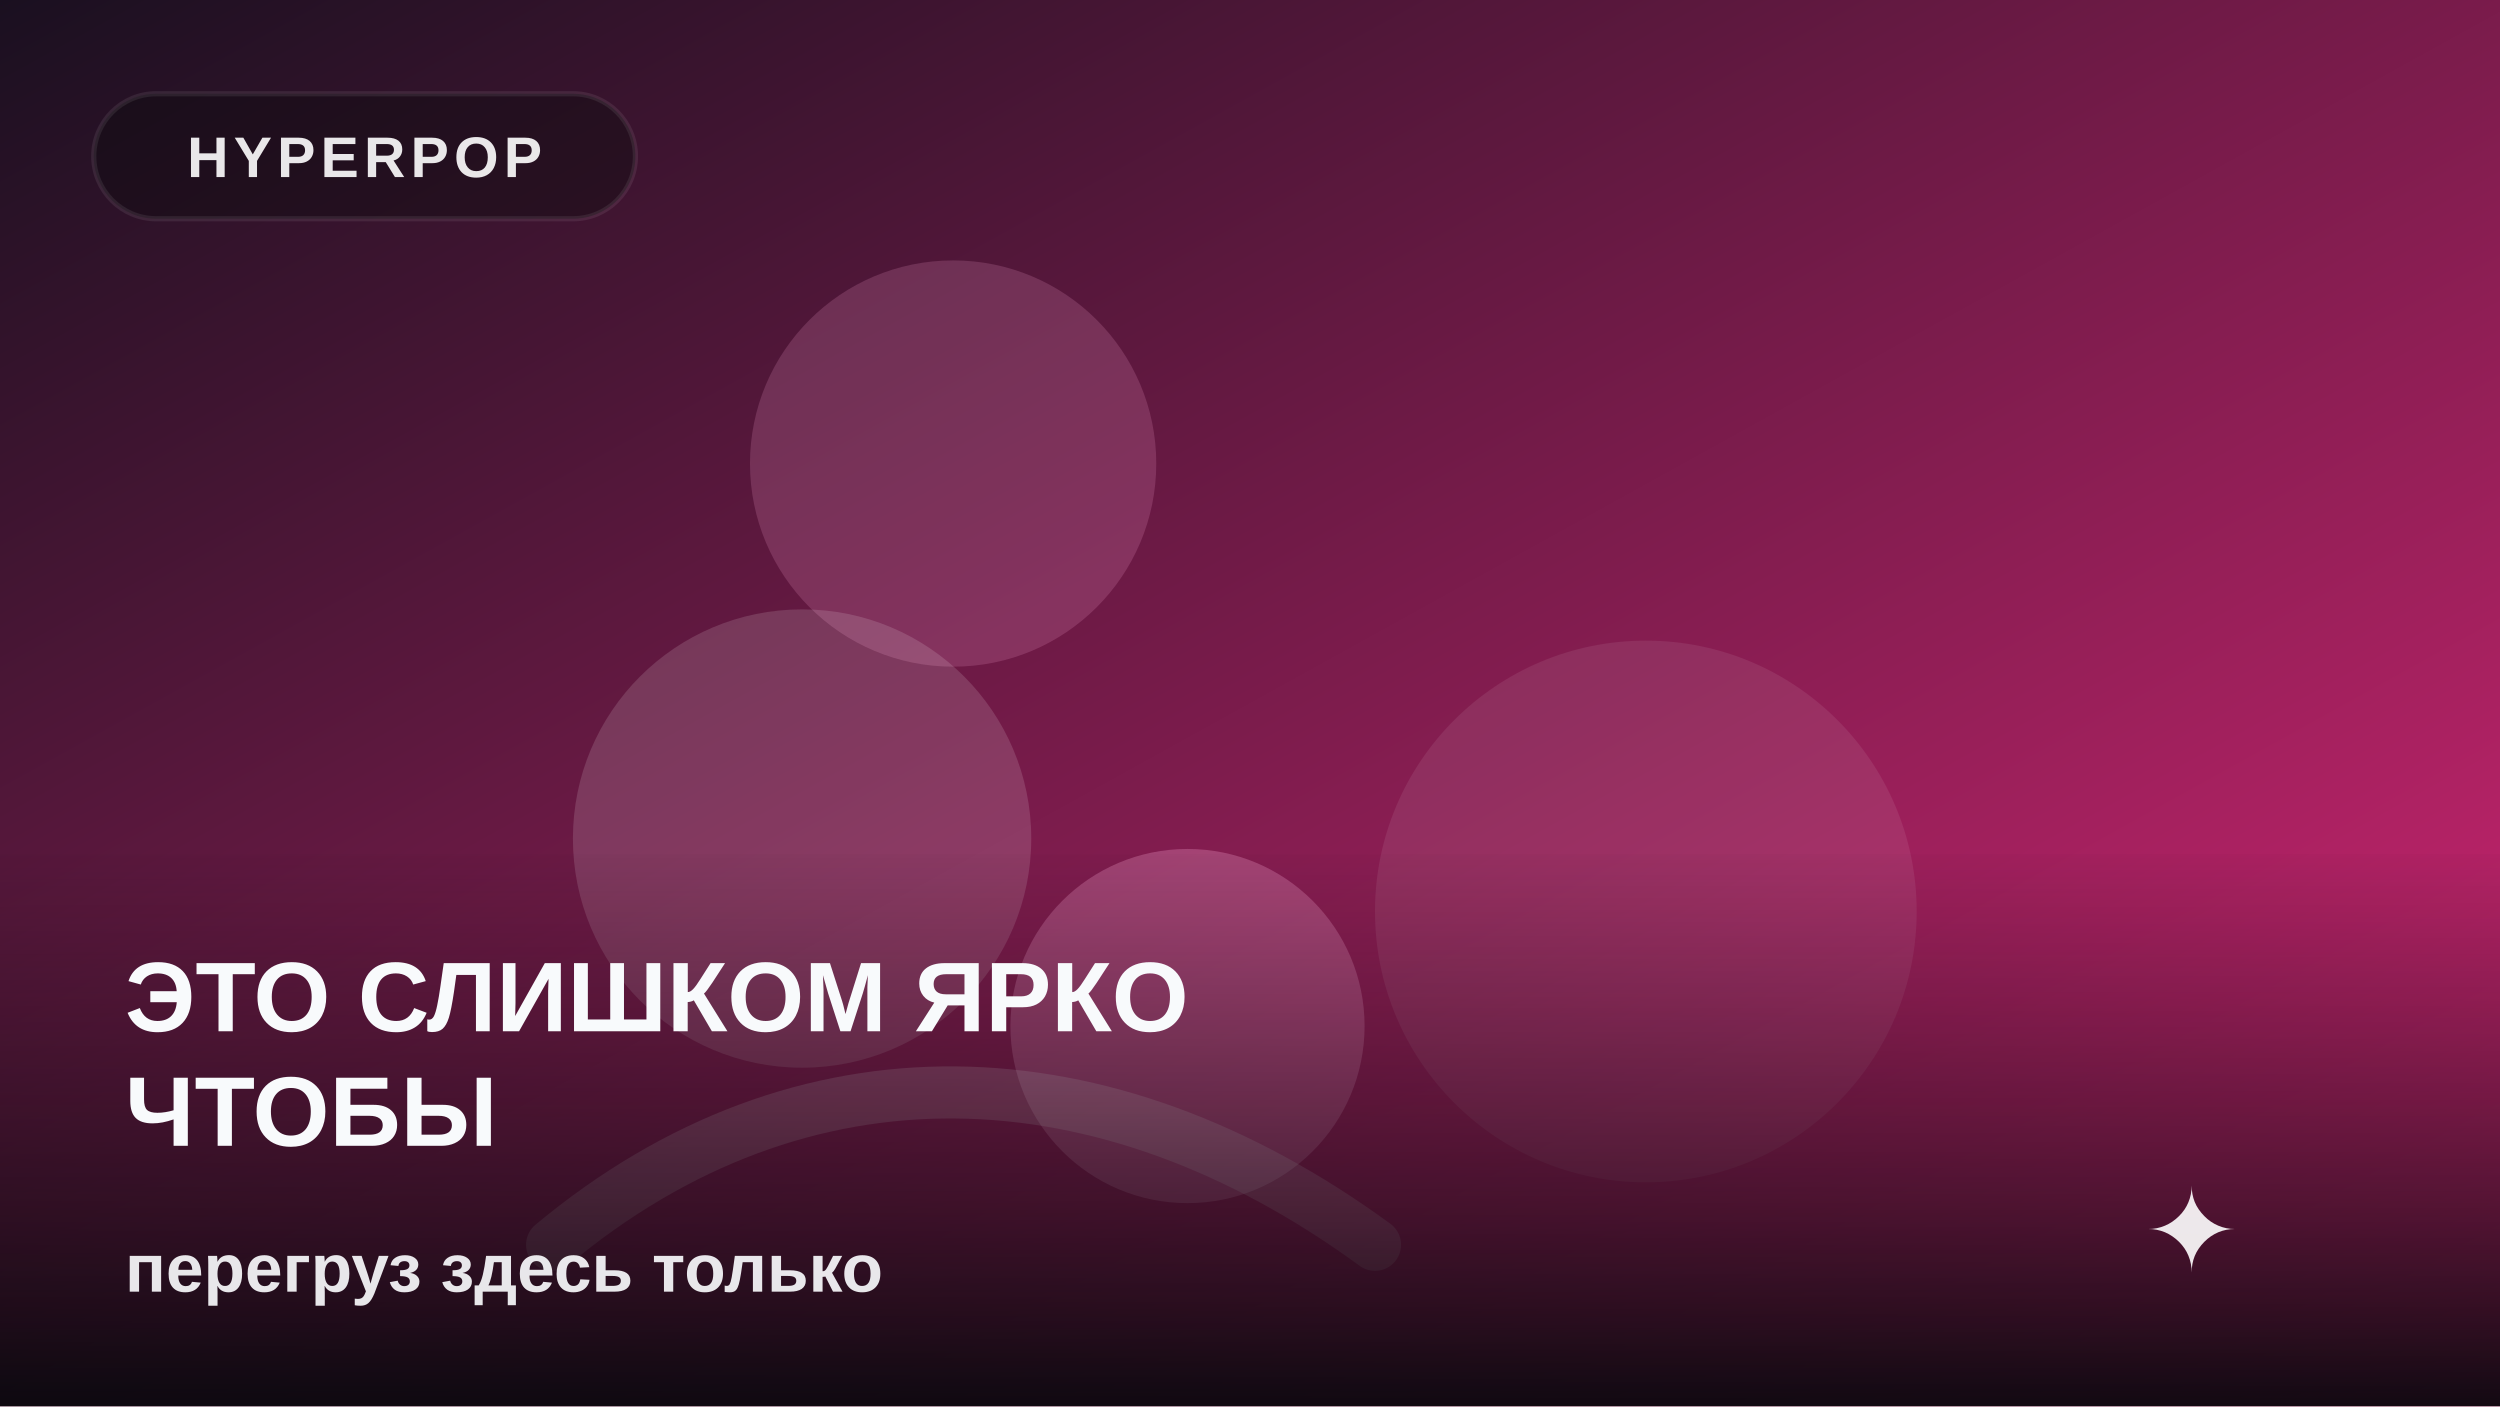
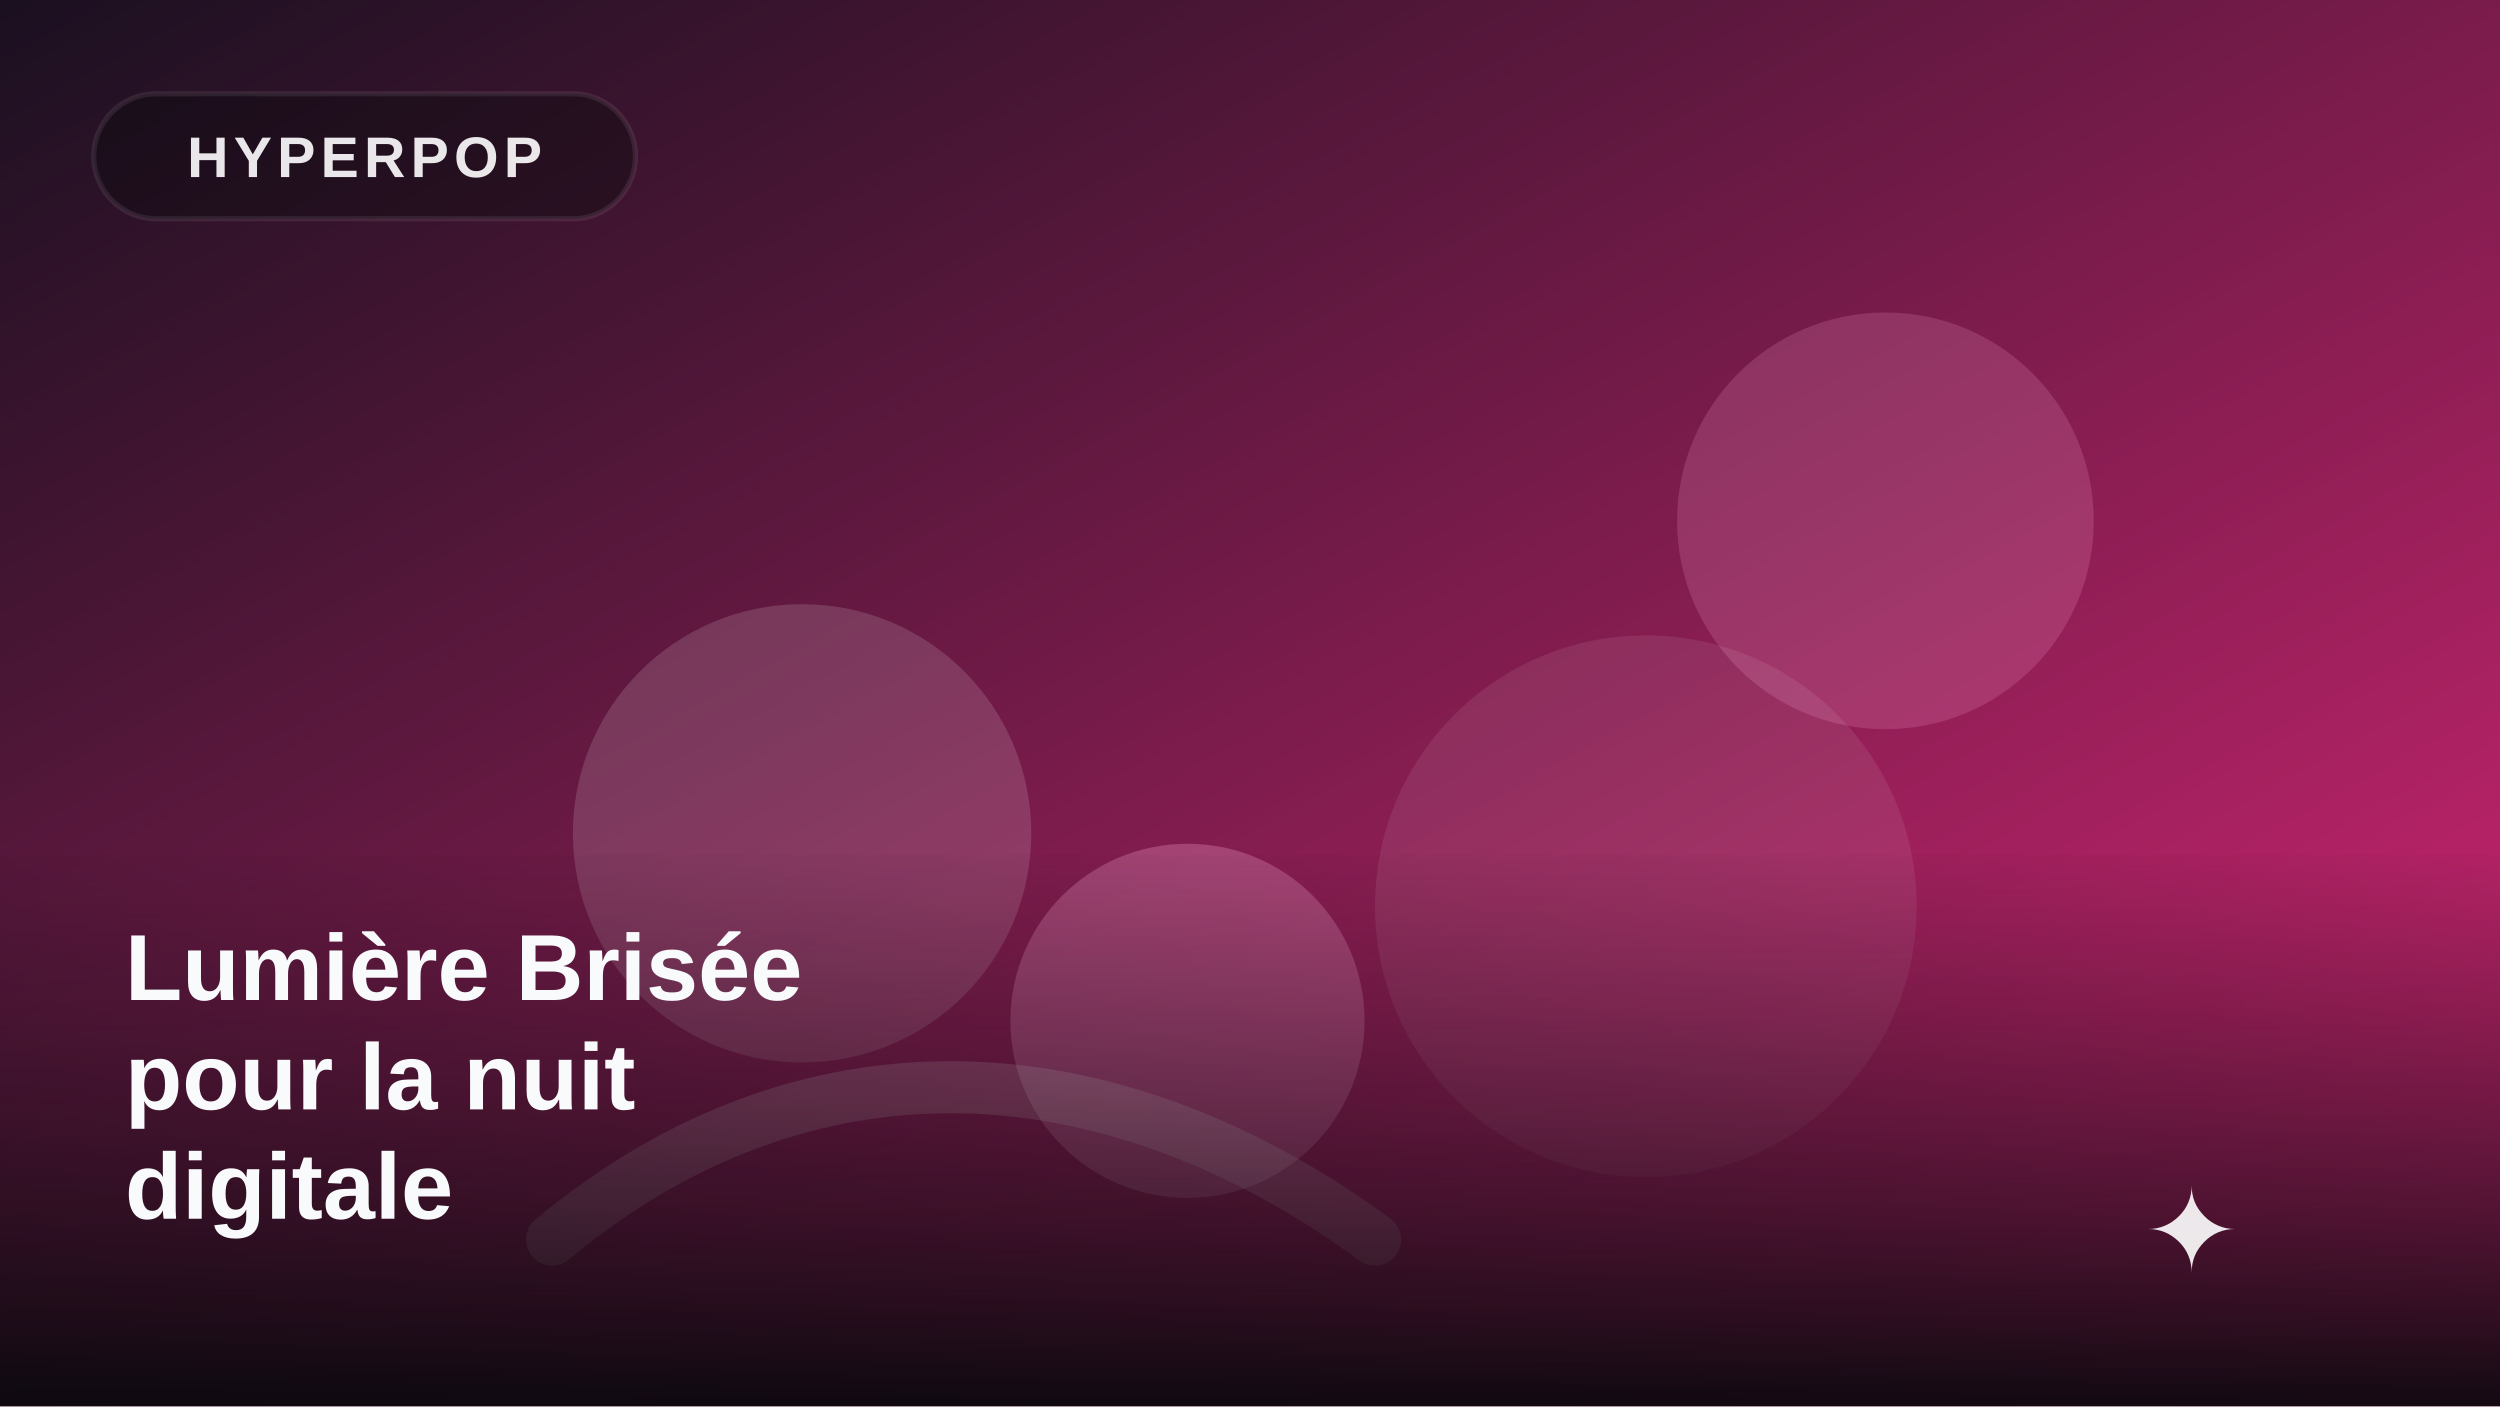
<svg xmlns="http://www.w3.org/2000/svg" viewBox="0 0 480 270" preserveAspectRatio="xMidYMid slice">
  <defs>
    <linearGradient id="bg-92" x1="0" y1="0" x2="1" y2="1">
      <stop offset="0%" stop-color="#1a1020" />
      <stop offset="100%" stop-color="#db2777" />
    </linearGradient>
    <linearGradient id="panel-92" x1="0" y1="1" x2="0" y2="0">
      <stop offset="0%" stop-color="rgba(6,8,12,0.94)" />
      <stop offset="100%" stop-color="rgba(6,8,12,0.02)" />
    </linearGradient>
  </defs>
  <rect width="480" height="270" fill="url(#bg-92)" />
-   <circle cx="183" cy="89" r="39" fill="#f9a8d4" opacity="0.18" />
-   <circle cx="154" cy="161" r="44" fill="rgba(255,255,255,0.14)" />
-   <circle cx="228" cy="197" r="34" fill="#f9a8d4" opacity="0.28" />
-   <circle cx="316" cy="175" r="52" fill="rgba(255,255,255,0.08)" />
-   <path d="M106 239C154 199 212 201 264 239" fill="none" stroke="rgba(255,255,255,0.18)" stroke-width="10" stroke-linecap="round" />
+   <circle cx="362" cy="100" r="40" fill="#f9a8d4" opacity="0.18" />
+   <circle cx="154" cy="160" r="44" fill="rgba(255,255,255,0.14)" />
+   <circle cx="228" cy="196" r="34" fill="#f9a8d4" opacity="0.28" />
+   <circle cx="316" cy="174" r="52" fill="rgba(255,255,255,0.08)" />
+   <path d="M106 238C154 198 212 200 264 238" fill="none" stroke="rgba(255,255,255,0.18)" stroke-width="10" stroke-linecap="round" />
  <rect y="164" width="480" height="106" fill="url(#panel-92)" />
  <rect x="18" y="18" width="104" height="24" rx="12" fill="rgba(10,10,12,0.42)" stroke="rgba(255,255,255,0.08)" />
  <text x="70" y="34" fill="rgba(255,255,255,0.9)" font-family="Arial, sans-serif" font-size="11" font-weight="700" text-anchor="middle" letter-spacing="1">HYPERPOP</text>
-   <text x="24" y="198" fill="#f8fafc" fill-opacity="1" font-family="Arial, sans-serif" font-size="19" font-weight="800">
-     <tspan x="24" dy="0">ЭТО СЛИШКОМ ЯРКО</tspan>
-     <tspan x="24" dy="22">ЧТОБЫ</tspan>
-   </text>
-   <text x="24" y="248" fill="rgba(248,250,252,0.92)" fill-opacity="1" font-family="Arial, sans-serif" font-size="13" font-weight="600">
-     <tspan x="24" dy="0">перегруз здесь только</tspan>
+   <text x="24" y="192" fill="#f8fafc" fill-opacity="1" font-family="Arial, sans-serif" font-size="18" font-weight="800">
+     <tspan x="24" dy="0">Lumière Brisée</tspan>
+     <tspan x="24" dy="21">pour la nuit</tspan>
+     <tspan x="24" dy="21">digitale</tspan>
  </text>
  <text x="430" y="244" fill="rgba(255,255,255,0.9)" font-family="Arial, sans-serif" font-size="22" text-anchor="end">✦</text>
</svg>
